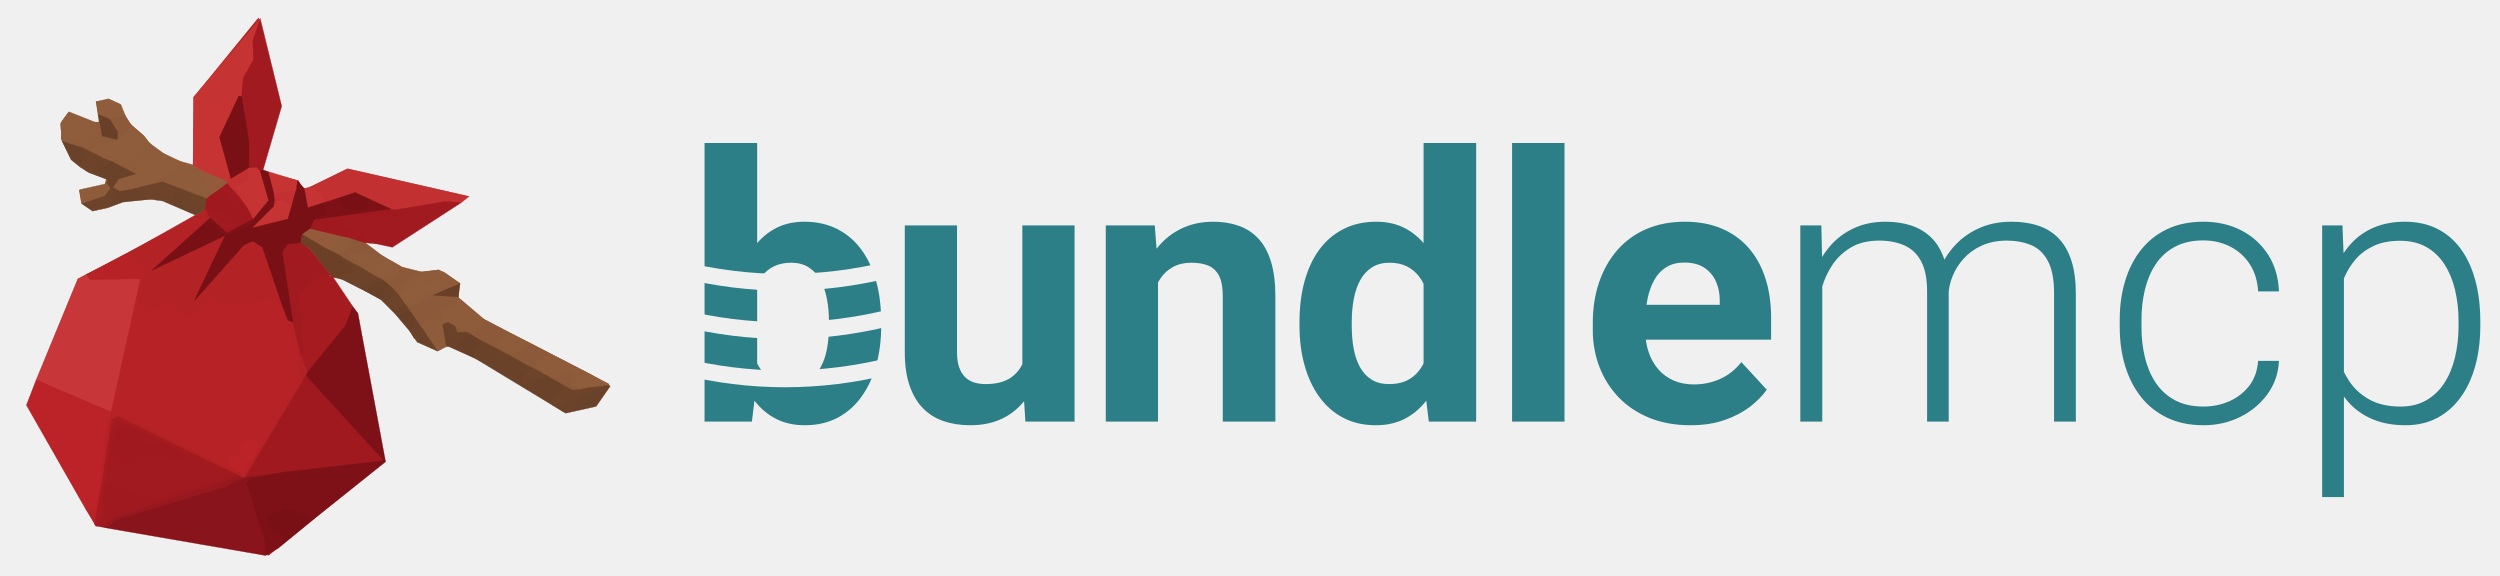
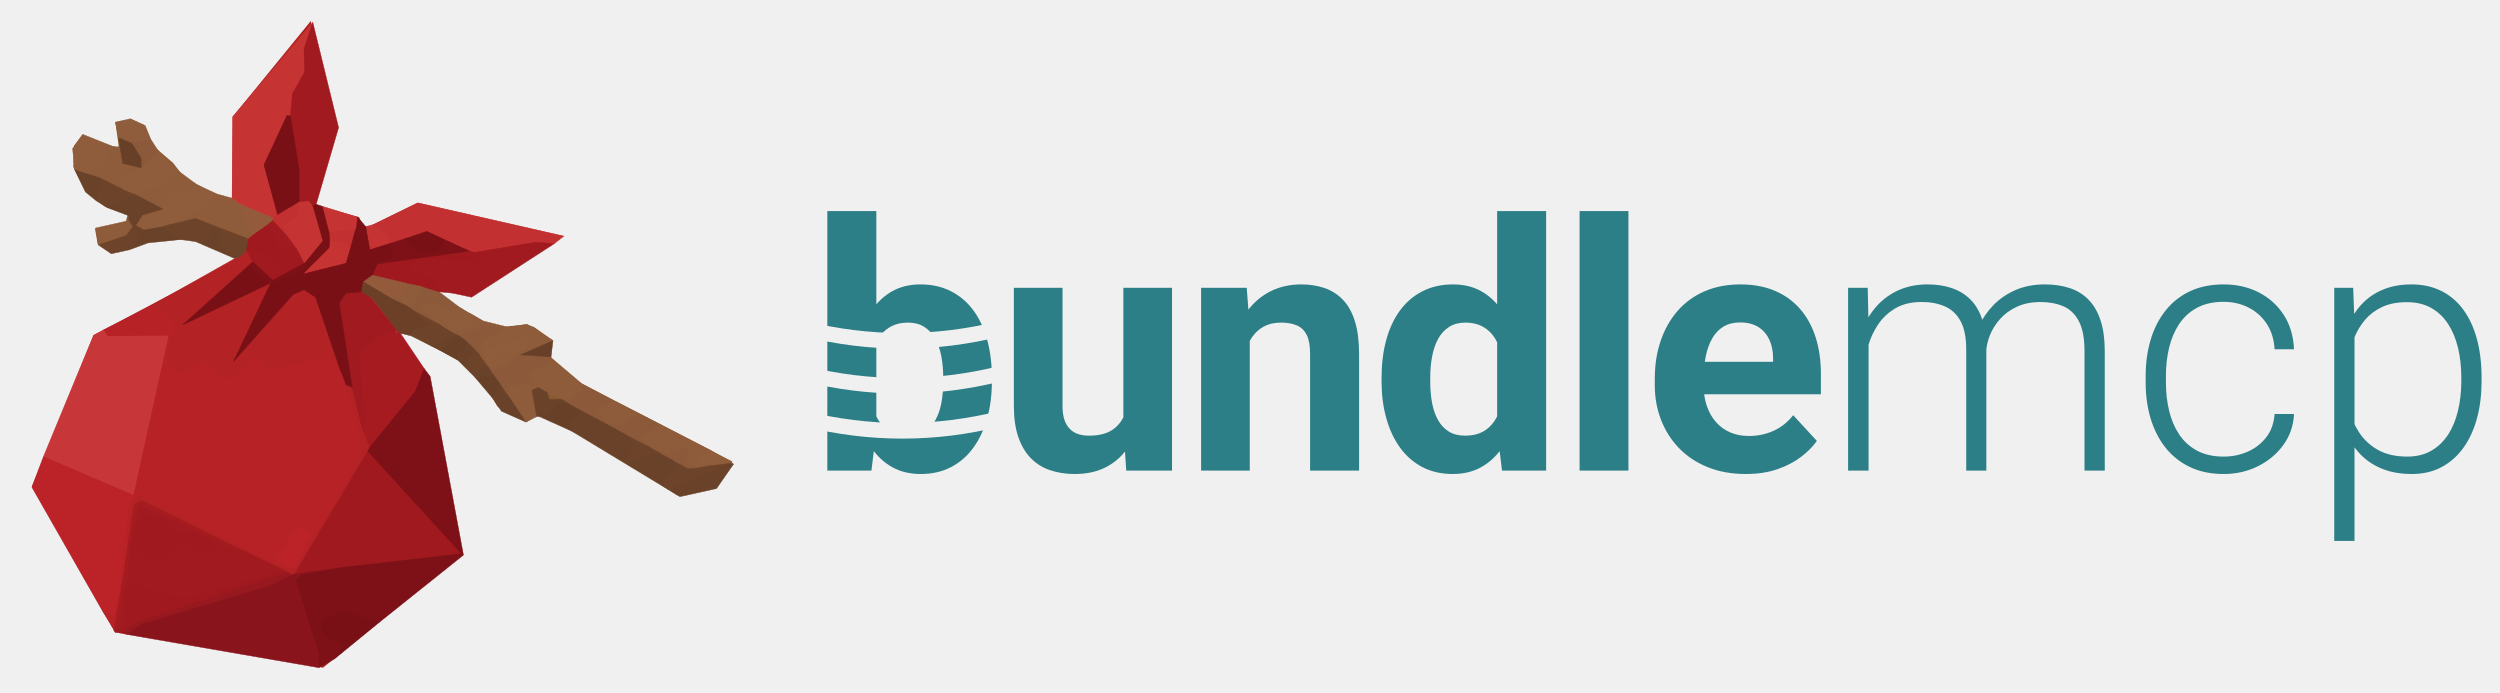
- <svg xmlns="http://www.w3.org/2000/svg" viewBox="0 0 1076.8 248.0" role="img" aria-label="bundlemcp">
-   <g transform="translate(0,0.00) scale(0.24314)">
+ <svg xmlns="http://www.w3.org/2000/svg" viewBox="0 0 1155.9 320.0" role="img" aria-label="bundlemcp">
+   <g transform="translate(0,0.00) scale(0.31373)">
    <polygon points="533.0,417.0 587.0,491.0 604.0,493.0 679.0,533.0 720.0,577.0 733.0,599.0 747.0,609.0 776.0,622.0 790.0,613.0 798.0,613.0 893.0,661.0 998.0,730.0 1055.0,719.0 1079.0,686.0 1079.0,680.0 855.0,564.0 812.0,527.0 814.0,501.0 787.0,482.0 776.0,478.0 739.0,482.0 717.0,476.0 649.0,437.0 648.0,428.0 547.0,406.0" fill="#8a5a30" />
    <polygon points="109.0,215.0 108.0,246.0 126.0,282.0 154.0,304.0 188.0,317.0 185.0,328.0 140.0,337.0 144.0,360.0 164.0,373.0 218.0,357.0 276.0,352.0 307.0,359.0 351.0,380.0 367.0,371.0 367.0,350.0 402.0,323.0 400.0,318.0 309.0,282.0 272.0,262.0 255.0,240.0 227.0,216.0 213.0,185.0 194.0,176.0 170.0,180.0 175.0,216.0 166.0,216.0 121.0,199.0" fill="#8a5a30" />
    <polygon points="458.0,31.0 343.0,172.0 342.0,293.0 399.0,317.0 400.0,326.0 368.0,350.0 366.0,373.0 138.0,494.0 47.0,717.0 169.0,931.0 476.0,984.0 682.0,817.0 633.0,555.0 534.0,424.0 534.0,414.0 547.0,405.0 694.0,437.0 830.0,348.0 615.0,299.0 544.0,334.0 536.0,334.0 529.0,320.0 466.0,303.0 465.0,294.0 498.0,188.0" fill="#b02222" />
    <g fill-rule="evenodd">
      <path d="M175.0 203.0 L170.0 180.0 L192.0 175.0 L214.0 185.0 L222.0 205.0 L194.0 211.0Z" fill="#905d3c" stroke="#905d3c" stroke-width="0.6" />
      <path d="M110.0 250.0 L107.0 219.0 L122.0 198.0 L167.0 216.0 L152.0 244.0 L121.0 254.0Z" fill="#905d3c" stroke="#905d3c" stroke-width="0.6" />
      <path d="M233.0 222.0 L263.0 252.0 L247.0 270.0 L198.0 286.0 L197.0 286.0 L182.0 280.0 L181.0 279.0 L175.0 265.0 L206.0 247.0 L208.0 247.0 L209.0 247.0Z" fill="#905d3c" stroke="#905d3c" stroke-width="0.6" />
      <path d="M290.0 272.0 L320.0 286.0 L312.0 302.0 L250.0 331.0 L240.0 334.0 L212.0 339.0 L200.0 332.0 L210.0 317.0 L240.0 308.0 L249.0 304.0 L251.0 286.0 L281.0 281.0Z" fill="#905d3c" stroke="#905d3c" stroke-width="0.6" />
      <path d="M695.0 463.0 L696.0 474.0 L675.0 488.0 L659.0 480.0 L689.0 460.0Z" fill="#905d3c" stroke="#905d3c" stroke-width="0.6" />
      <path d="M777.0 495.0 L782.0 498.0 L777.0 514.0 L740.0 522.0 L725.0 535.0 L715.0 530.0 L713.0 520.0 L719.0 515.0Z" fill="#905d3c" stroke="#905d3c" stroke-width="0.6" />
      <path d="M1042.0 687.0 L1025.0 680.0 L1046.0 663.0 L1081.0 684.0 L1076.0 683.0 L1075.0 683.0Z" fill="#905d3c" stroke="#905d3c" stroke-width="0.6" />
      <path d="M351.0 299.0 L403.0 321.0 L402.0 325.0 L392.0 333.0 L373.0 346.0 L360.0 328.0 L362.0 325.0Z" fill="#935b3c" stroke="#935b3c" stroke-width="0.6" />
      <path d="M549.0 405.0 L603.0 418.0 L590.0 437.0 L577.0 440.0 L535.0 415.0Z M580.0 438.0 L580.0 439.0 L581.0 439.0 L581.0 438.0Z" fill="#935b3c" stroke="#935b3c" stroke-width="0.6" />
      <path d="M167.0 216.0 L177.0 218.0 L181.0 241.0 L206.0 247.0 L175.0 265.0 L181.0 279.0 L147.0 262.0 L121.0 254.0 L152.0 244.0Z" fill="#8e5c3b" stroke="#8e5c3b" stroke-width="0.6" />
      <path d="M263.0 252.0 L290.0 272.0 L281.0 281.0 L251.0 286.0 L249.0 304.0 L240.0 308.0 L198.0 286.0 L247.0 270.0Z" fill="#8e5c3b" stroke="#8e5c3b" stroke-width="0.6" />
      <path d="M320.0 286.0 L342.0 292.0 L350.0 298.0 L351.0 299.0 L362.0 325.0 L360.0 328.0 L373.0 346.0 L366.0 352.0 L288.0 322.0 L250.0 331.0 L312.0 302.0Z" fill="#8e5c3b" stroke="#8e5c3b" stroke-width="0.6" />
      <path d="M145.0 361.0 L141.0 336.0 L190.0 325.0 L196.0 334.0 L186.0 347.0Z" fill="#8e5c3b" stroke="#8e5c3b" stroke-width="0.6" />
      <path d="M603.0 418.0 L622.0 422.0 L624.0 423.0 L611.0 447.0 L598.0 450.0 L577.0 440.0 L590.0 437.0Z" fill="#8e5c3b" stroke="#8e5c3b" stroke-width="0.6" />
      <path d="M649.0 479.0 L618.0 452.0 L638.0 447.0 L666.0 459.0 L676.0 452.0 L689.0 460.0 L659.0 480.0 L675.0 488.0 L696.0 474.0 L695.0 463.0 L712.0 473.0 L703.0 486.0 L677.0 495.0 L670.0 492.0 L653.0 482.0Z" fill="#8e5c3b" stroke="#8e5c3b" stroke-width="0.6" />
      <path d="M748.0 482.0 L777.0 478.0 L815.0 502.0 L767.0 523.0 L730.0 545.0 L721.0 542.0 L718.0 539.0 L707.0 524.0 L706.0 522.0 L713.0 502.0Z M777.0 495.0 L719.0 515.0 L713.0 520.0 L715.0 530.0 L725.0 535.0 L740.0 522.0 L777.0 514.0 L782.0 498.0Z" fill="#8e5c3b" stroke="#8e5c3b" stroke-width="0.6" />
      <path d="M783.0 564.0 L779.0 550.0 L806.0 538.0 L813.0 528.0 L858.0 566.0 L857.0 576.0 L842.0 590.0 L827.0 588.0 L806.0 578.0 L793.0 571.0 L784.0 575.0 L791.0 614.0 L775.0 622.0 L749.0 583.0 L749.0 580.0 L751.0 570.0 L768.0 567.0 L773.0 565.0 L779.0 568.0 L787.0 567.0Z" fill="#8e5c3b" stroke="#8e5c3b" stroke-width="0.6" />
      <path d="M903.0 590.0 L941.0 609.0 L912.0 627.0 L896.0 625.0 L879.0 608.0Z" fill="#8e5c3b" stroke="#8e5c3b" stroke-width="0.6" />
      <path d="M974.0 626.0 L1046.0 663.0 L1025.0 680.0 L1042.0 687.0 L1026.0 690.0 L1009.0 682.0 L1017.0 669.0 L1010.0 659.0 L986.0 669.0 L972.0 667.0 L970.0 666.0 L962.0 662.0 L958.0 659.0 L946.0 644.0Z" fill="#8e5c3b" stroke="#8e5c3b" stroke-width="0.6" />
      <path d="M194.0 211.0 L222.0 205.0 L233.0 222.0 L209.0 247.0 L208.0 247.0 L208.0 233.0Z" fill="#8c5a3a" stroke="#8c5a3a" stroke-width="0.6" />
      <path d="M624.0 423.0 L647.0 430.0 L676.0 452.0 L666.0 459.0 L638.0 447.0 L618.0 452.0 L649.0 479.0 L608.0 457.0 L606.0 455.0 L598.0 450.0 L611.0 447.0Z" fill="#8c5a3a" stroke="#8c5a3a" stroke-width="0.6" />
      <path d="M712.0 473.0 L748.0 482.0 L713.0 502.0 L706.0 522.0 L697.0 512.0 L685.0 501.0 L677.0 495.0 L703.0 486.0Z" fill="#8c5a3a" stroke="#8c5a3a" stroke-width="0.6" />
      <path d="M767.0 523.0 L812.0 526.0 L813.0 528.0 L806.0 538.0 L779.0 550.0 L783.0 564.0 L779.0 568.0 L773.0 565.0 L768.0 567.0 L751.0 570.0 L749.0 580.0 L747.0 581.0 L737.0 566.0 L727.0 552.0 L726.0 551.0 L721.0 543.0 L721.0 542.0 L730.0 545.0Z" fill="#8c5a3a" stroke="#8c5a3a" stroke-width="0.6" />
      <path d="M858.0 566.0 L903.0 590.0 L879.0 608.0 L896.0 625.0 L912.0 627.0 L941.0 609.0 L974.0 626.0 L946.0 644.0 L958.0 659.0 L928.0 644.0 L918.0 638.0 L845.0 599.0 L842.0 597.0 L841.0 597.0 L840.0 596.0 L827.0 588.0 L842.0 590.0 L857.0 576.0Z" fill="#8c5a3a" stroke="#8c5a3a" stroke-width="0.6" />
      <path d="M972.0 667.0 L986.0 669.0 L1010.0 659.0 L1017.0 669.0 L1009.0 682.0 L1026.0 690.0 L1014.0 691.0 L992.0 679.0 L991.0 678.0 L976.0 670.0 L974.0 669.0Z" fill="#8c5a3a" stroke="#8c5a3a" stroke-width="0.6" />
      <path d="M64.0 673.0 L138.0 494.0 L153.0 486.0 L159.0 495.0 L249.0 494.0 L197.0 730.0Z" fill="#c7373a" stroke="#c7373a" stroke-width="0.6" />
      <path d="M342.0 292.0 L343.0 172.0 L461.0 33.0 L448.0 72.0 L449.0 106.0 L431.0 138.0 L428.0 171.0 L423.0 170.0 L389.0 243.0 L409.0 316.0 L403.0 321.0 L351.0 299.0 L350.0 298.0Z" fill="#c63333" stroke="#c63333" stroke-width="0.6" />
      <path d="M475.0 304.0 L527.0 320.0 L525.0 337.0 L524.0 338.0 L485.0 343.0Z" fill="#c63333" stroke="#c63333" stroke-width="0.6" />
      <path d="M539.0 334.0 L550.0 331.0 L572.0 345.0 L574.0 359.0 L545.0 368.0Z" fill="#c63333" stroke="#c63333" stroke-width="0.6" />
      <path d="M431.0 303.0 L441.0 297.0 L455.0 296.0 L461.0 303.0 L476.0 355.0 L449.0 388.0 L448.0 388.0 L441.0 374.0 L437.0 367.0 L424.0 349.0 L416.0 331.0 L438.0 318.0 L438.0 304.0Z" fill="#c63333" stroke="#c63333" stroke-width="0.6" />
      <path d="M486.0 355.0 L501.0 354.0 L517.0 364.0 L510.0 388.0 L446.0 404.0 L485.0 365.0Z" fill="#c63333" stroke="#c63333" stroke-width="0.6" />
      <path d="M431.0 303.0 L438.0 304.0 L438.0 318.0 L416.0 331.0 L424.0 349.0 L402.0 325.0 L403.0 321.0 L409.0 316.0Z" fill="#c33031" stroke="#c33031" stroke-width="0.6" />
      <path d="M485.0 343.0 L524.0 338.0 L517.0 364.0 L501.0 354.0 L486.0 355.0Z" fill="#c33031" stroke="#c33031" stroke-width="0.6" />
      <path d="M550.0 331.0 L616.0 299.0 L831.0 348.0 L817.0 359.0 L789.0 357.0 L699.0 372.0 L692.0 370.0 L657.0 354.0 L629.0 341.0 L596.0 352.0 L574.0 359.0 L572.0 345.0Z" fill="#c33031" stroke="#c33031" stroke-width="0.6" />
      <path d="M441.0 777.0 L452.0 779.0 L459.0 791.0 L435.0 835.0 L427.0 838.0 L410.0 828.0 L405.0 814.0 L424.0 803.0 L425.0 787.0Z" fill="#bb2328" stroke="#bb2328" stroke-width="0.6" />
      <path d="M152.0 902.0 L47.0 718.0 L64.0 673.0 L197.0 730.0 L189.0 752.0 L175.0 878.0 L167.0 908.0Z" fill="#bb2328" stroke="#bb2328" stroke-width="0.6" />
      <path d="M153.0 486.0 L222.0 451.0 L234.0 454.0 L257.0 479.0 L246.0 529.0 L253.0 549.0 L271.0 550.0 L299.0 530.0 L324.0 556.0 L338.0 560.0 L376.0 523.0 L400.0 544.0 L481.0 528.0 L493.0 532.0 L502.0 548.0 L526.0 620.0 L534.0 669.0 L433.0 844.0 L204.0 731.0 L194.0 748.0 L185.0 827.0 L181.0 853.0 L168.0 928.0 L152.0 902.0 L167.0 908.0 L175.0 878.0 L189.0 752.0 L197.0 730.0 L249.0 494.0 L159.0 495.0Z M441.0 777.0 L425.0 787.0 L424.0 803.0 L405.0 814.0 L410.0 828.0 L427.0 838.0 L435.0 835.0 L459.0 791.0 L452.0 779.0Z" fill="#b72226" stroke="#b72226" stroke-width="0.6" />
      <path d="M352.0 379.0 L363.0 370.0 L365.0 372.0 L372.0 386.0 L368.0 390.0 L269.0 479.0 L399.0 417.0 L344.0 533.0 L432.0 434.0 L448.0 427.0 L465.0 438.0 L502.0 547.0 L502.0 548.0 L493.0 532.0 L481.0 528.0 L400.0 544.0 L376.0 523.0 L338.0 560.0 L324.0 556.0 L299.0 530.0 L271.0 550.0 L253.0 549.0 L246.0 529.0 L257.0 479.0 L234.0 454.0 L222.0 451.0 L346.0 381.0Z" fill="#b32225" stroke="#b32225" stroke-width="0.6" />
      <path d="M502.0 548.0 L503.0 548.0 L510.0 567.0 L519.0 571.0 L533.0 629.0 L545.0 659.0 L542.0 665.0 L434.0 846.0 L431.0 847.0 L423.0 843.0 L417.0 839.0 L416.0 839.0 L414.0 838.0 L209.0 738.0 L198.0 743.0 L185.0 827.0 L194.0 748.0 L204.0 731.0 L433.0 844.0 L534.0 669.0 L526.0 620.0Z" fill="#b32225" stroke="#b32225" stroke-width="0.6" />
      <path d="M147.0 262.0 L181.0 279.0 L182.0 280.0 L197.0 286.0 L158.0 306.0 L142.0 296.0 L151.0 275.0Z" fill="#6d4329" stroke="#6d4329" stroke-width="0.6" />
      <path d="M145.0 361.0 L186.0 347.0 L196.0 334.0 L205.0 344.0 L191.0 368.0 L164.0 374.0Z" fill="#6d4329" stroke="#6d4329" stroke-width="0.6" />
      <path d="M250.0 331.0 L288.0 322.0 L366.0 352.0 L363.0 370.0 L352.0 379.0 L322.0 362.0 L329.0 345.0 L321.0 340.0 L311.0 338.0 L305.0 354.0 L288.0 356.0 L266.0 353.0 L240.0 334.0Z" fill="#6d4329" stroke="#6d4329" stroke-width="0.6" />
      <path d="M608.0 457.0 L649.0 479.0 L653.0 482.0 L670.0 492.0 L636.0 510.0 L606.0 495.0 L608.0 487.0 L635.0 480.0Z" fill="#6d4329" stroke="#6d4329" stroke-width="0.6" />
      <path d="M697.0 512.0 L706.0 522.0 L707.0 524.0 L718.0 539.0 L721.0 542.0 L721.0 543.0 L711.0 541.0 L701.0 549.0 L690.0 543.0 L686.0 535.0 L698.0 523.0Z" fill="#6d4329" stroke="#6d4329" stroke-width="0.6" />
      <path d="M928.0 644.0 L958.0 659.0 L962.0 662.0 L970.0 666.0 L972.0 667.0 L974.0 669.0 L960.0 667.0 L930.0 681.0 L926.0 672.0 L937.0 654.0Z" fill="#6d4329" stroke="#6d4329" stroke-width="0.6" />
      <path d="M992.0 679.0 L1014.0 691.0 L1026.0 690.0 L1042.0 687.0 L1075.0 683.0 L984.0 721.0 L979.0 718.0 L979.0 707.0 L999.0 690.0Z" fill="#6d4329" stroke="#6d4329" stroke-width="0.6" />
      <path d="M110.0 250.0 L121.0 254.0 L147.0 262.0 L151.0 275.0 L142.0 296.0 L126.0 283.0Z" fill="#6a4229" stroke="#6a4229" stroke-width="0.6" />
      <path d="M158.0 306.0 L197.0 286.0 L198.0 286.0 L240.0 308.0 L210.0 317.0 L200.0 332.0 L212.0 339.0 L240.0 334.0 L266.0 353.0 L218.0 358.0 L191.0 368.0 L205.0 344.0 L196.0 334.0 L190.0 325.0 L190.0 318.0Z" fill="#6a4229" stroke="#6a4229" stroke-width="0.6" />
      <path d="M288.0 356.0 L305.0 354.0 L311.0 338.0 L321.0 340.0 L329.0 345.0 L322.0 362.0 L352.0 379.0 L346.0 381.0Z" fill="#6a4229" stroke="#6a4229" stroke-width="0.6" />
      <path d="M636.0 510.0 L670.0 492.0 L677.0 495.0 L685.0 501.0 L666.0 496.0 L648.0 516.0Z" fill="#6a4229" stroke="#6a4229" stroke-width="0.6" />
      <path d="M685.0 501.0 L697.0 512.0 L698.0 523.0 L686.0 535.0 L690.0 543.0 L701.0 549.0 L711.0 541.0 L721.0 543.0 L726.0 551.0 L700.0 556.0 L675.0 531.0 L675.0 522.0 L689.0 511.0Z" fill="#6a4229" stroke="#6a4229" stroke-width="0.6" />
      <path d="M791.0 614.0 L784.0 575.0 L793.0 571.0 L806.0 578.0 L810.0 589.0 L827.0 588.0 L840.0 596.0 L823.0 592.0 L808.0 611.0 L795.0 614.0Z" fill="#6a4229" stroke="#6a4229" stroke-width="0.6" />
      <path d="M737.0 566.0 L747.0 581.0 L749.0 583.0 L775.0 622.0 L739.0 606.0 L727.0 588.0Z" fill="#6a4229" stroke="#6a4229" stroke-width="0.6" />
      <path d="M845.0 599.0 L918.0 638.0 L928.0 644.0 L937.0 654.0 L926.0 672.0 L930.0 681.0 L960.0 667.0 L974.0 669.0 L976.0 670.0 L991.0 678.0 L992.0 679.0 L999.0 690.0 L979.0 707.0 L979.0 718.0 L842.0 635.0 L840.0 622.0 L854.0 611.0Z" fill="#6a4229" stroke="#6a4229" stroke-width="0.6" />
      <path d="M1076.0 683.0 L1081.0 684.0 L1056.0 720.0 L1002.0 732.0 L984.0 721.0 L1075.0 683.0Z" fill="#6a4229" stroke="#6a4229" stroke-width="0.6" />
      <path d="M535.0 415.0 L577.0 440.0 L598.0 450.0 L606.0 455.0 L608.0 457.0 L635.0 480.0 L608.0 487.0 L606.0 495.0 L590.0 491.0 L586.0 488.0 L585.0 487.0 L549.0 441.0 L532.0 430.0Z" fill="#6c4027" stroke="#6c4027" stroke-width="0.6" />
      <path d="M175.0 203.0 L194.0 211.0 L208.0 233.0 L208.0 247.0 L206.0 247.0 L181.0 241.0 L177.0 218.0Z" fill="#684028" stroke="#684028" stroke-width="0.6" />
      <path d="M767.0 523.0 L815.0 502.0 L812.0 526.0Z" fill="#684028" stroke="#684028" stroke-width="0.6" />
      <path d="M648.0 516.0 L666.0 496.0 L685.0 501.0 L689.0 511.0 L675.0 522.0 L675.0 531.0Z" fill="#684028" stroke="#684028" stroke-width="0.6" />
      <path d="M700.0 556.0 L726.0 551.0 L727.0 552.0 L737.0 566.0 L727.0 588.0Z" fill="#684028" stroke="#684028" stroke-width="0.6" />
      <path d="M795.0 614.0 L808.0 611.0 L823.0 592.0 L840.0 596.0 L841.0 597.0 L842.0 597.0 L845.0 599.0 L854.0 611.0 L840.0 622.0 L842.0 635.0Z" fill="#684028" stroke="#684028" stroke-width="0.6" />
      <path d="M533.0 629.0 L538.0 622.0 L529.0 522.0 L561.0 494.0 L583.0 489.0 L586.0 488.0 L590.0 491.0 L625.0 543.0 L612.0 577.0 L545.0 659.0Z M584.0 490.0 L584.0 491.0 L585.0 491.0 L585.0 490.0Z" fill="#a51b20" stroke="#a51b20" stroke-width="0.6" />
      <path d="M185.0 827.0 L198.0 743.0 L209.0 738.0 L414.0 838.0 L206.0 745.0 L197.0 772.0 L179.0 913.0 L168.0 929.0 L168.0 928.0 L181.0 853.0Z" fill="#a51b20" stroke="#a51b20" stroke-width="0.6" />
      <path d="M428.0 171.0 L431.0 138.0 L449.0 106.0 L448.0 72.0 L461.0 33.0 L499.0 188.0 L466.0 301.0 L461.0 303.0 L455.0 296.0 L441.0 297.0 L441.0 250.0Z" fill="#a11a1f" stroke="#a11a1f" stroke-width="0.6" />
      <path d="M392.0 333.0 L402.0 325.0 L424.0 349.0 L437.0 367.0 L411.0 364.0 L403.0 341.0Z" fill="#a11a1f" stroke="#a11a1f" stroke-width="0.6" />
      <path d="M365.0 372.0 L386.0 374.0 L418.0 398.0 L401.0 406.0 L375.0 388.0 L372.0 386.0Z" fill="#a11a1f" stroke="#a11a1f" stroke-width="0.6" />
      <path d="M699.0 372.0 L789.0 357.0 L817.0 359.0 L695.0 438.0 L667.0 432.0 L648.0 425.0 L639.0 410.0 L608.0 399.0 L605.0 390.0 L636.0 382.0 L702.0 387.0 L709.0 377.0Z" fill="#a11a1f" stroke="#a11a1f" stroke-width="0.6" />
      <path d="M519.0 571.0 L500.0 446.0 L510.0 432.0 L532.0 430.0 L549.0 441.0 L585.0 487.0 L583.0 489.0 L561.0 494.0 L529.0 522.0 L538.0 622.0 L533.0 629.0Z" fill="#a11a1f" stroke="#a11a1f" stroke-width="0.6" />
      <path d="M168.0 929.0 L179.0 913.0 L197.0 772.0 L206.0 745.0 L414.0 838.0 L416.0 839.0 L417.0 839.0 L275.0 880.0 L224.0 870.0 L198.0 856.0 L185.0 866.0 L181.0 884.0 L188.0 913.0 L170.0 932.0Z M212.0 758.0 L199.0 774.0 L195.0 806.0 L223.0 824.0 L236.0 824.0 L267.0 800.0 L304.0 817.0 L329.0 815.0 L306.0 791.0 L289.0 784.0 L255.0 787.0 L240.0 761.0Z" fill="#a11a1f" stroke="#a11a1f" stroke-width="0.6" />
      <path d="M373.0 346.0 L392.0 333.0 L403.0 341.0 L411.0 364.0 L437.0 367.0 L441.0 374.0 L448.0 388.0 L402.0 413.0 L375.0 388.0 L401.0 406.0 L418.0 398.0 L386.0 374.0 L365.0 372.0 L363.0 370.0 L366.0 352.0Z" fill="#9f191f" stroke="#9f191f" stroke-width="0.6" />
      <path d="M692.0 370.0 L699.0 372.0 L709.0 377.0 L702.0 387.0 L636.0 382.0 L605.0 390.0 L608.0 399.0 L639.0 410.0 L648.0 425.0 L667.0 432.0 L647.0 430.0 L624.0 423.0 L622.0 422.0 L603.0 418.0 L549.0 405.0 L556.0 389.0Z" fill="#9f191f" stroke="#9f191f" stroke-width="0.6" />
      <path d="M212.0 758.0 L240.0 761.0 L255.0 787.0 L289.0 784.0 L306.0 791.0 L329.0 815.0 L304.0 817.0 L267.0 800.0 L236.0 824.0 L223.0 824.0 L195.0 806.0 L199.0 774.0Z" fill="#9f191f" stroke="#9f191f" stroke-width="0.6" />
      <path d="M434.0 846.0 L542.0 665.0 L680.0 816.0 L506.0 836.0Z" fill="#9f191f" stroke="#9f191f" stroke-width="0.6" />
      <path d="M417.0 839.0 L423.0 843.0 L204.0 916.0 L178.0 933.0 L170.0 932.0 L188.0 913.0 L181.0 884.0 L185.0 866.0 L198.0 856.0 L224.0 870.0 L275.0 880.0Z" fill="#9f191f" stroke="#9f191f" stroke-width="0.6" />
      <path d="M178.0 933.0 L204.0 916.0 L423.0 843.0 L431.0 847.0 L398.0 863.0 L208.0 920.0 L187.0 935.0Z" fill="#97181e" stroke="#97181e" stroke-width="0.6" />
      <path d="M434.0 846.0 L506.0 836.0 L444.0 847.0 L436.0 855.0 L470.0 964.0 L470.0 984.0 L187.0 935.0 L208.0 920.0 L398.0 863.0 L431.0 847.0Z" fill="#8a141c" stroke="#8a141c" stroke-width="0.6" />
      <path d="M574.0 359.0 L596.0 352.0 L617.0 375.0 L646.0 372.0 L657.0 354.0 L692.0 370.0 L556.0 389.0 L580.0 378.0Z" fill="#7d1117" stroke="#7d1117" stroke-width="0.6" />
      <path d="M368.0 390.0 L372.0 386.0 L375.0 388.0 L402.0 413.0 L448.0 388.0 L449.0 388.0 L446.0 397.0 L399.0 417.0Z" fill="#7d1117" stroke="#7d1117" stroke-width="0.6" />
      <path d="M625.0 543.0 L634.0 555.0 L683.0 818.0 L559.0 917.0 L508.0 900.0 L476.0 912.0 L472.0 921.0 L478.0 938.0 L504.0 950.0 L493.0 971.0 L470.0 984.0 L470.0 964.0 L436.0 855.0 L444.0 847.0 L506.0 836.0 L680.0 816.0 L542.0 665.0 L545.0 659.0 L612.0 577.0Z" fill="#7d1117" stroke="#7d1117" stroke-width="0.6" />
      <path d="M409.0 316.0 L389.0 243.0 L423.0 170.0 L428.0 171.0 L441.0 250.0 L441.0 297.0 L431.0 303.0Z" fill="#781015" stroke="#781015" stroke-width="0.6" />
      <path d="M596.0 352.0 L629.0 341.0 L657.0 354.0 L646.0 372.0 L617.0 375.0Z" fill="#781015" stroke="#781015" stroke-width="0.6" />
      <path d="M399.0 417.0 L269.0 479.0 L368.0 390.0Z" fill="#781015" stroke="#781015" stroke-width="0.6" />
      <path d="M461.0 303.0 L466.0 301.0 L475.0 304.0 L485.0 343.0 L486.0 355.0 L485.0 365.0 L446.0 404.0 L510.0 388.0 L517.0 364.0 L524.0 338.0 L525.0 337.0 L527.0 320.0 L539.0 334.0 L545.0 368.0 L574.0 359.0 L580.0 378.0 L556.0 389.0 L549.0 405.0 L535.0 415.0 L532.0 430.0 L510.0 432.0 L500.0 446.0 L519.0 571.0 L510.0 567.0 L503.0 548.0 L502.0 547.0 L465.0 438.0 L448.0 427.0 L432.0 434.0 L344.0 533.0 L399.0 417.0 L446.0 397.0 L449.0 388.0 L476.0 355.0Z" fill="#781015" stroke="#781015" stroke-width="0.6" />
      <path d="M493.0 971.0 L504.0 950.0 L478.0 938.0 L472.0 921.0 L476.0 912.0 L508.0 900.0 L559.0 917.0Z" fill="#781015" stroke="#781015" stroke-width="0.6" />
    </g>
  </g>
-   <g transform="translate(294.71,46.91)">
+   <g transform="translate(373.77,82.91)">
    <defs>
      <mask id="b-slits" maskUnits="userSpaceOnUse" x="0" y="0" width="782.1" height="160.0">
        <rect width="782.1" height="160.0" fill="#fff" />
        <g transform="translate(0.00,49.89) scale(0.8688,1.6)" fill="none" stroke="#000" stroke-width="4.5">
          <path d="M-2 12 Q50 19 102 12" />
          <path d="M-2 25 Q50 32 102 25" />
          <path d="M-2 38 Q50 45 102 38" />
        </g>
      </mask>
    </defs>
    <path d="M31.41 116.25V14.69H8.75V134.69H29.14ZM84.84 93.44V91.80Q84.84 82.11 82.66 74.18Q80.47 66.25 76.25 60.55Q72.03 54.84 65.86 51.72Q59.69 48.59 51.80 48.59Q44.38 48.59 38.79 51.72Q33.20 54.84 29.26 60.59Q25.31 66.33 22.89 74.10Q20.47 81.88 19.38 91.09V94.69Q20.47 103.52 22.89 111.09Q25.31 118.67 29.26 124.34Q33.20 130.00 38.83 133.12Q44.45 136.25 51.95 136.25Q59.84 136.25 65.98 133.05Q72.11 129.84 76.29 124.06Q80.47 118.28 82.66 110.47Q84.84 102.66 84.84 93.44ZM62.34 91.80V93.44Q62.34 98.67 61.52 103.20Q60.70 107.73 58.79 111.21Q56.88 114.69 53.79 116.60Q50.70 118.52 46.25 118.52Q40.47 118.52 36.72 115.90Q32.97 113.28 30.98 108.67Q28.98 104.06 28.67 98.05V87.81Q28.91 82.89 30.04 78.95Q31.17 75.00 33.32 72.19Q35.47 69.38 38.63 67.81Q41.80 66.25 46.09 66.25Q50.47 66.25 53.59 68.24Q56.72 70.23 58.63 73.67Q60.55 77.11 61.45 81.76Q62.34 86.41 62.34 91.80Z" fill="#2c7f86" mask="url(#b-slits)" />
    <path d="M145.63 114.45V50.16H168.13V134.69H146.96ZM148.13 97.11 154.77 96.95Q154.77 105.39 152.82 112.62Q150.86 119.84 146.96 125.12Q143.05 130.39 137.11 133.32Q131.18 136.25 123.13 136.25Q116.96 136.25 111.76 134.49Q106.57 132.73 102.85 128.95Q99.14 125.16 97.07 119.18Q95.00 113.20 95.00 104.77V50.16H117.50V104.92Q117.50 108.67 118.40 111.25Q119.30 113.83 120.94 115.47Q122.58 117.11 124.81 117.81Q127.03 118.52 129.77 118.52Q136.72 118.52 140.75 115.70Q144.77 112.89 146.45 108.01Q148.13 103.12 148.13 97.11Z M204.07 68.20V134.69H181.57V50.16H202.66ZM200.79 89.45H194.69Q194.69 80.08 197.12 72.54Q199.54 65.00 203.91 59.65Q208.29 54.30 214.34 51.45Q220.40 48.59 227.90 48.59Q233.83 48.59 238.76 50.31Q243.68 52.03 247.23 55.78Q250.79 59.53 252.70 65.70Q254.62 71.88 254.62 80.78V134.69H231.96V80.70Q231.96 75.08 230.40 71.95Q228.83 68.83 225.83 67.54Q222.82 66.25 218.44 66.25Q213.91 66.25 210.59 68.05Q207.27 69.84 205.12 73.01Q202.97 76.17 201.88 80.39Q200.79 84.61 200.79 89.45Z M318.45 116.25V14.69H341.10V134.69H320.71ZM265.01 93.44V91.80Q265.01 82.11 267.20 74.18Q269.38 66.25 273.60 60.55Q277.82 54.84 283.99 51.72Q290.17 48.59 298.06 48.59Q305.48 48.59 311.06 51.72Q316.65 54.84 320.60 60.59Q324.54 66.33 326.96 74.10Q329.38 81.88 330.48 91.09V94.69Q329.38 103.52 326.96 111.09Q324.54 118.67 320.60 124.34Q316.65 130.00 311.02 133.12Q305.40 136.25 297.90 136.25Q290.01 136.25 283.88 133.05Q277.74 129.84 273.56 124.06Q269.38 118.28 267.20 110.47Q265.01 102.66 265.01 93.44ZM287.51 91.80V93.44Q287.51 98.67 288.33 103.20Q289.15 107.73 291.06 111.21Q292.98 114.69 296.06 116.60Q299.15 118.52 303.60 118.52Q309.38 118.52 313.13 115.90Q316.88 113.28 318.88 108.67Q320.87 104.06 321.18 98.05V87.81Q320.95 82.89 319.81 78.95Q318.68 75.00 316.53 72.19Q314.38 69.38 311.22 67.81Q308.06 66.25 303.76 66.25Q299.38 66.25 296.26 68.24Q293.13 70.23 291.22 73.67Q289.31 77.11 288.41 81.76Q287.51 86.41 287.51 91.80Z M379.15 14.69V134.69H356.57V14.69Z M433.45 136.25Q423.61 136.25 415.80 133.09Q407.98 129.92 402.55 124.30Q397.12 118.67 394.23 111.21Q391.34 103.75 391.34 95.31V92.19Q391.34 82.58 394.08 74.61Q396.81 66.64 401.93 60.78Q407.05 54.92 414.39 51.76Q421.73 48.59 430.95 48.59Q439.94 48.59 446.89 51.56Q453.84 54.53 458.57 60.00Q463.30 65.47 465.72 73.09Q468.14 80.70 468.14 90.00V99.38H400.95V84.38H446.03V82.66Q446.03 77.97 444.35 74.26Q442.67 70.55 439.31 68.36Q435.95 66.17 430.72 66.17Q426.27 66.17 423.06 68.12Q419.86 70.08 417.87 73.59Q415.88 77.11 414.90 81.84Q413.92 86.56 413.92 92.19V95.31Q413.92 100.39 415.37 104.69Q416.81 108.98 419.51 112.11Q422.20 115.23 426.07 116.95Q429.94 118.67 434.86 118.67Q440.95 118.67 446.23 116.29Q451.50 113.91 455.33 109.06L466.27 120.94Q463.61 124.77 459.04 128.28Q454.47 131.80 448.06 134.02Q441.66 136.25 433.45 136.25Z M490.18 67.58V134.69H480.72V50.16H489.78ZM488.38 87.19 483.93 84.84Q484.32 77.34 486.74 70.78Q489.16 64.22 493.42 59.22Q497.68 54.22 503.73 51.41Q509.78 48.59 517.44 48.59Q523.61 48.59 528.61 50.27Q533.61 51.95 537.21 55.51Q540.80 59.06 542.71 64.73Q544.63 70.39 544.63 78.36V134.69H535.33V78.75Q535.33 70.31 532.71 65.55Q530.10 60.78 525.45 58.75Q520.80 56.72 514.71 56.72Q507.52 56.72 502.56 59.65Q497.60 62.58 494.51 67.23Q491.43 71.88 489.98 77.15Q488.53 82.42 488.38 87.19ZM544.55 79.84 538.30 80.00Q538.69 73.83 541.15 68.20Q543.61 62.58 547.91 58.16Q552.21 53.75 558.18 51.17Q564.16 48.59 571.66 48.59Q578.22 48.59 583.38 50.35Q588.53 52.11 592.09 55.86Q595.64 59.61 597.52 65.47Q599.39 71.33 599.39 79.53V134.69H590.02V79.45Q590.02 70.55 587.40 65.59Q584.78 60.62 580.17 58.67Q575.57 56.72 569.39 56.72Q563.30 56.80 558.69 58.95Q554.08 61.09 551.00 64.57Q547.91 68.05 546.31 72.03Q544.71 76.02 544.55 79.84Z M654.39 128.20Q660.25 128.20 665.45 125.94Q670.64 123.67 674.04 119.30Q677.44 114.92 677.91 108.52H686.89Q686.50 116.56 681.97 122.81Q677.44 129.06 670.21 132.66Q662.99 136.25 654.39 136.25Q645.49 136.25 638.73 133.01Q631.97 129.77 627.44 124.02Q622.91 118.28 620.60 110.62Q618.30 102.97 618.30 94.06V90.78Q618.30 81.88 620.60 74.18Q622.91 66.48 627.44 60.74Q631.97 55.00 638.69 51.80Q645.41 48.59 654.32 48.59Q663.38 48.59 670.57 52.27Q677.75 55.94 682.13 62.66Q686.50 69.38 686.89 78.59H677.91Q677.52 71.80 674.32 66.88Q671.11 61.95 665.88 59.30Q660.64 56.64 654.32 56.64Q647.13 56.64 642.01 59.41Q636.89 62.19 633.73 66.99Q630.57 71.80 629.12 77.93Q627.67 84.06 627.67 90.78V94.06Q627.67 100.78 629.12 106.91Q630.57 113.05 633.73 117.85Q636.89 122.66 642.01 125.43Q647.13 128.20 654.39 128.20Z M714.86 66.41V167.19H705.49V50.16H714.24ZM773.61 91.64V93.28Q773.61 102.73 771.46 110.59Q769.32 118.44 765.17 124.18Q761.03 129.92 755.06 133.09Q749.08 136.25 741.35 136.25Q733.77 136.25 727.83 133.91Q721.89 131.56 717.67 127.23Q713.46 122.89 710.88 117.03Q708.30 111.17 707.36 104.22V82.66Q708.53 75.00 711.19 68.75Q713.85 62.50 717.99 57.97Q722.13 53.44 727.95 51.02Q733.77 48.59 741.19 48.59Q748.92 48.59 754.98 51.60Q761.03 54.61 765.17 60.27Q769.32 65.94 771.46 73.87Q773.61 81.80 773.61 91.64ZM764.24 93.28V91.64Q764.24 84.22 762.71 77.89Q761.19 71.56 758.10 66.84Q755.02 62.11 750.29 59.45Q745.57 56.80 739.08 56.80Q732.36 56.80 727.64 59.02Q722.91 61.25 719.82 64.88Q716.74 68.52 714.94 72.81Q713.14 77.11 712.28 81.25V106.17Q713.77 112.11 717.05 117.11Q720.33 122.11 725.80 125.16Q731.27 128.20 739.24 128.20Q745.64 128.20 750.33 125.51Q755.02 122.81 758.10 118.09Q761.19 113.36 762.71 106.99Q764.24 100.62 764.24 93.28Z" fill="#2c7f86" />
  </g>
</svg>
